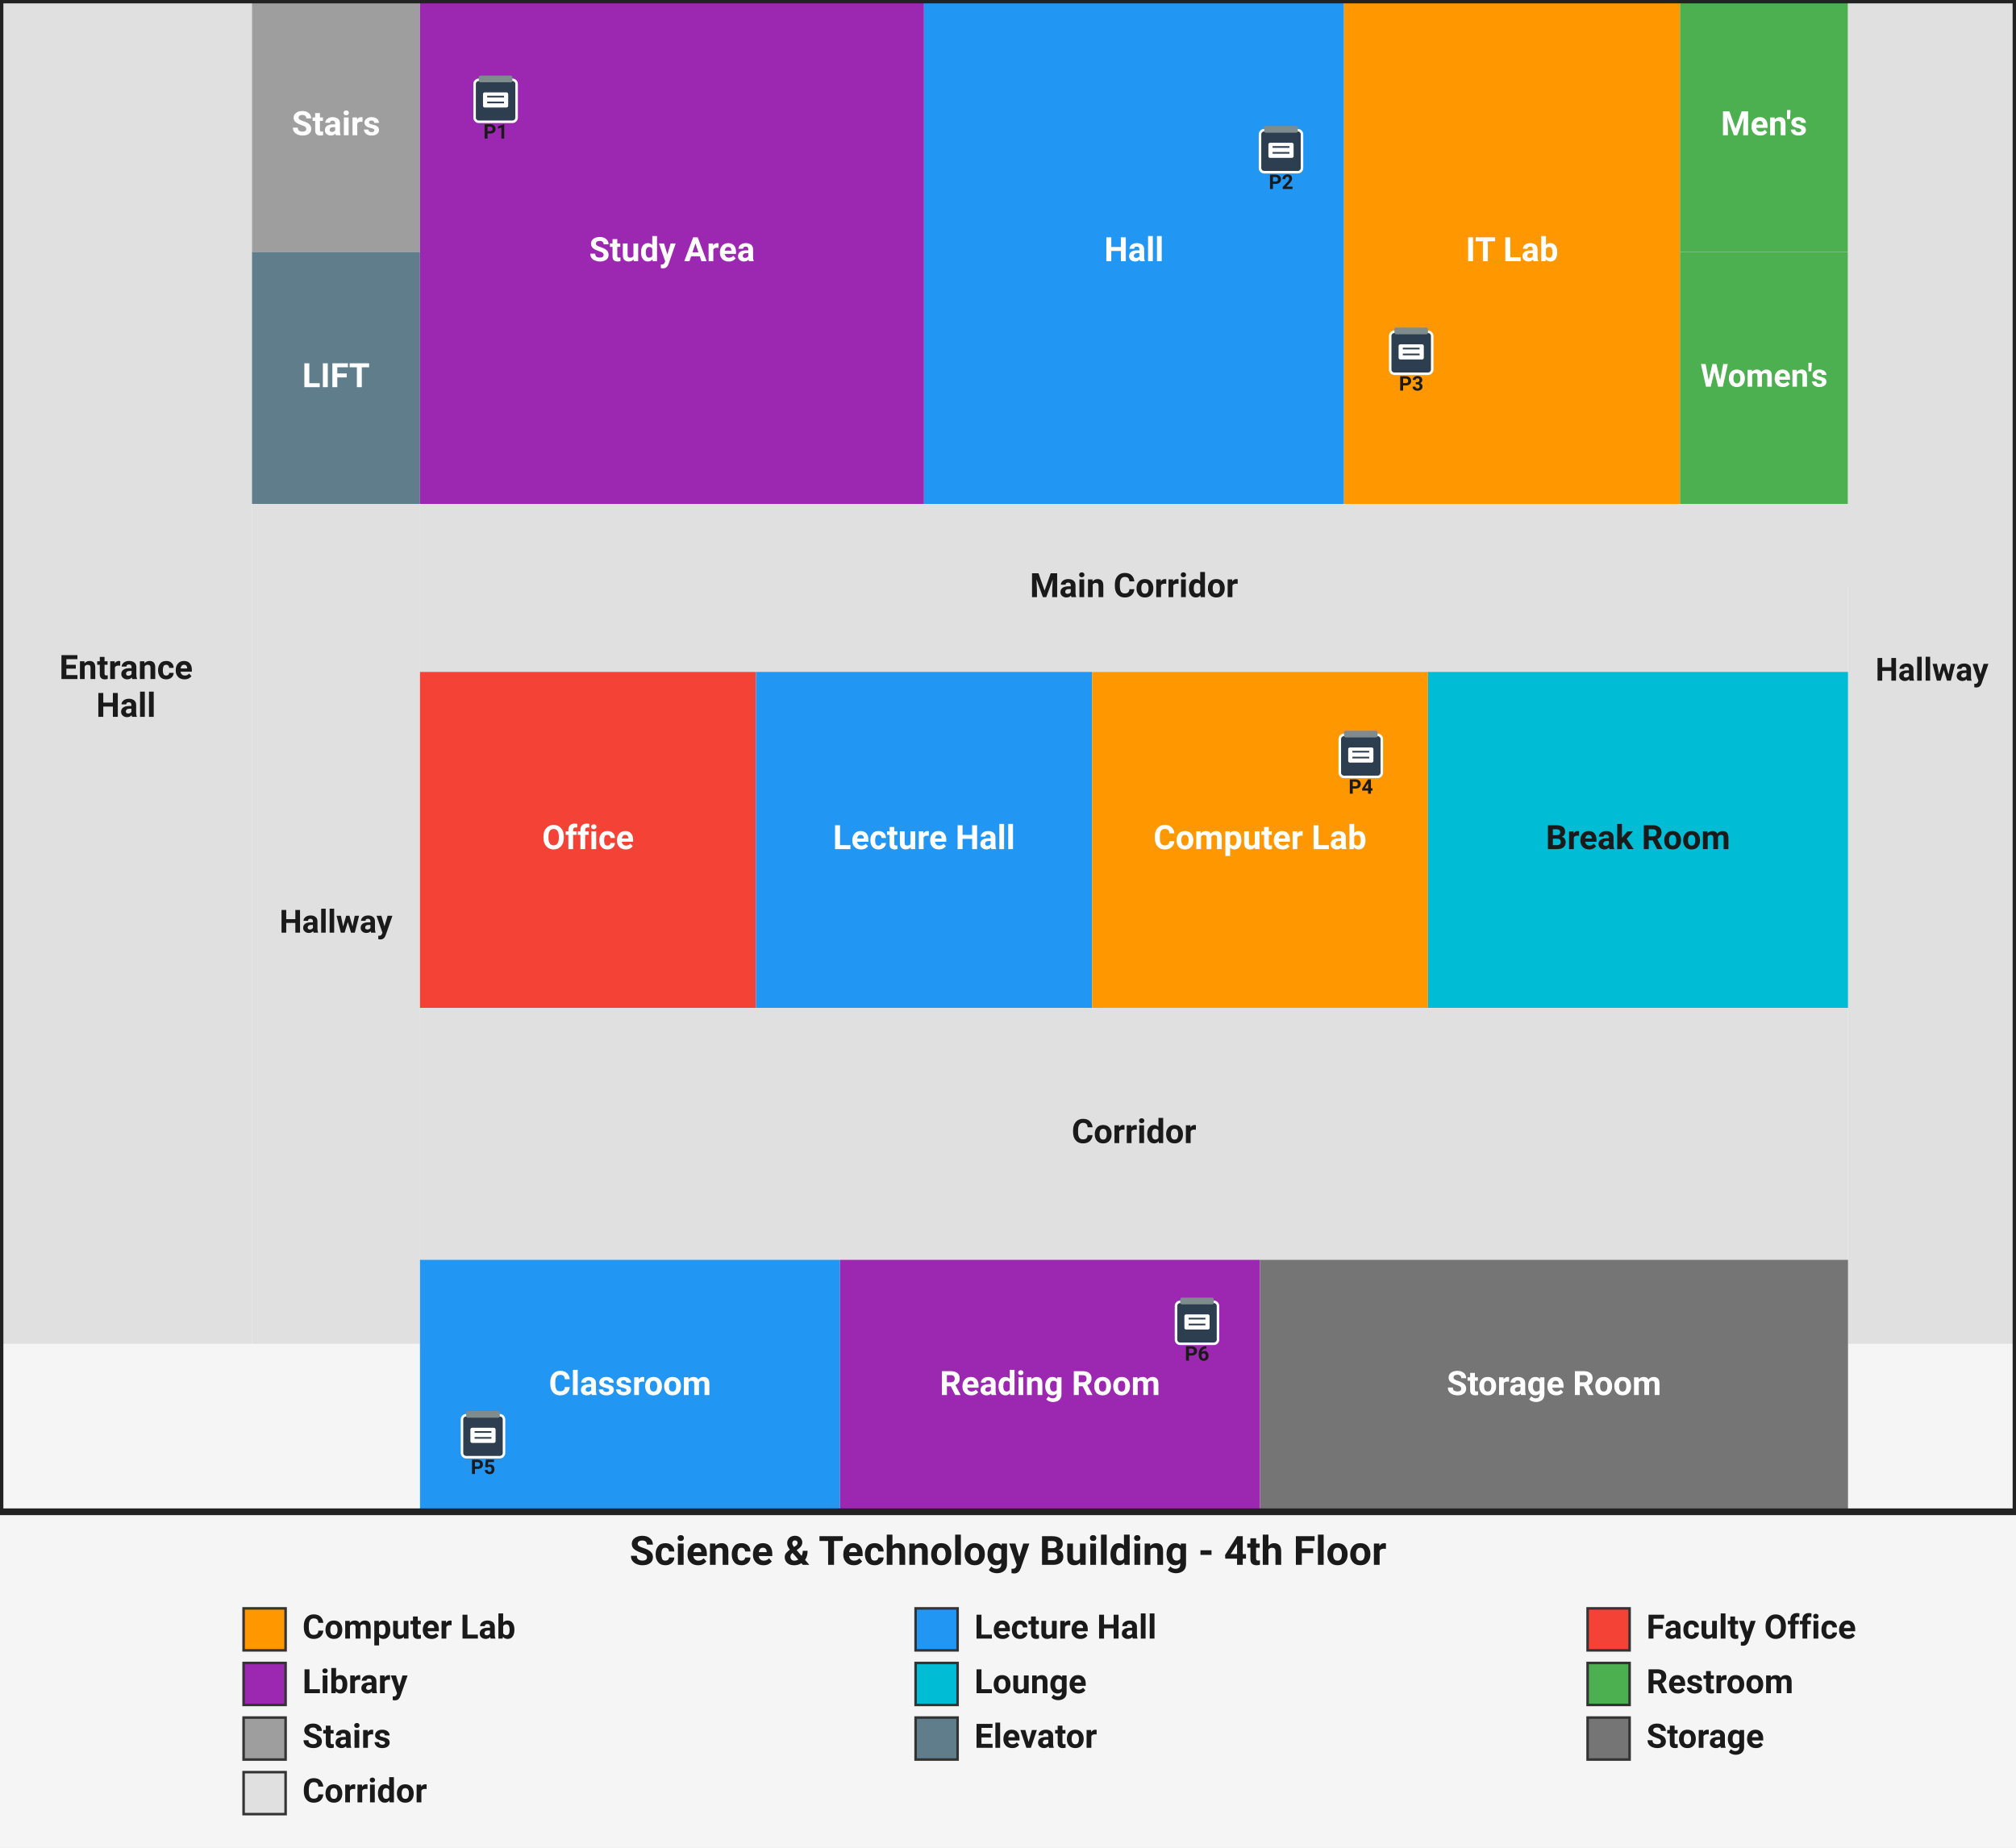
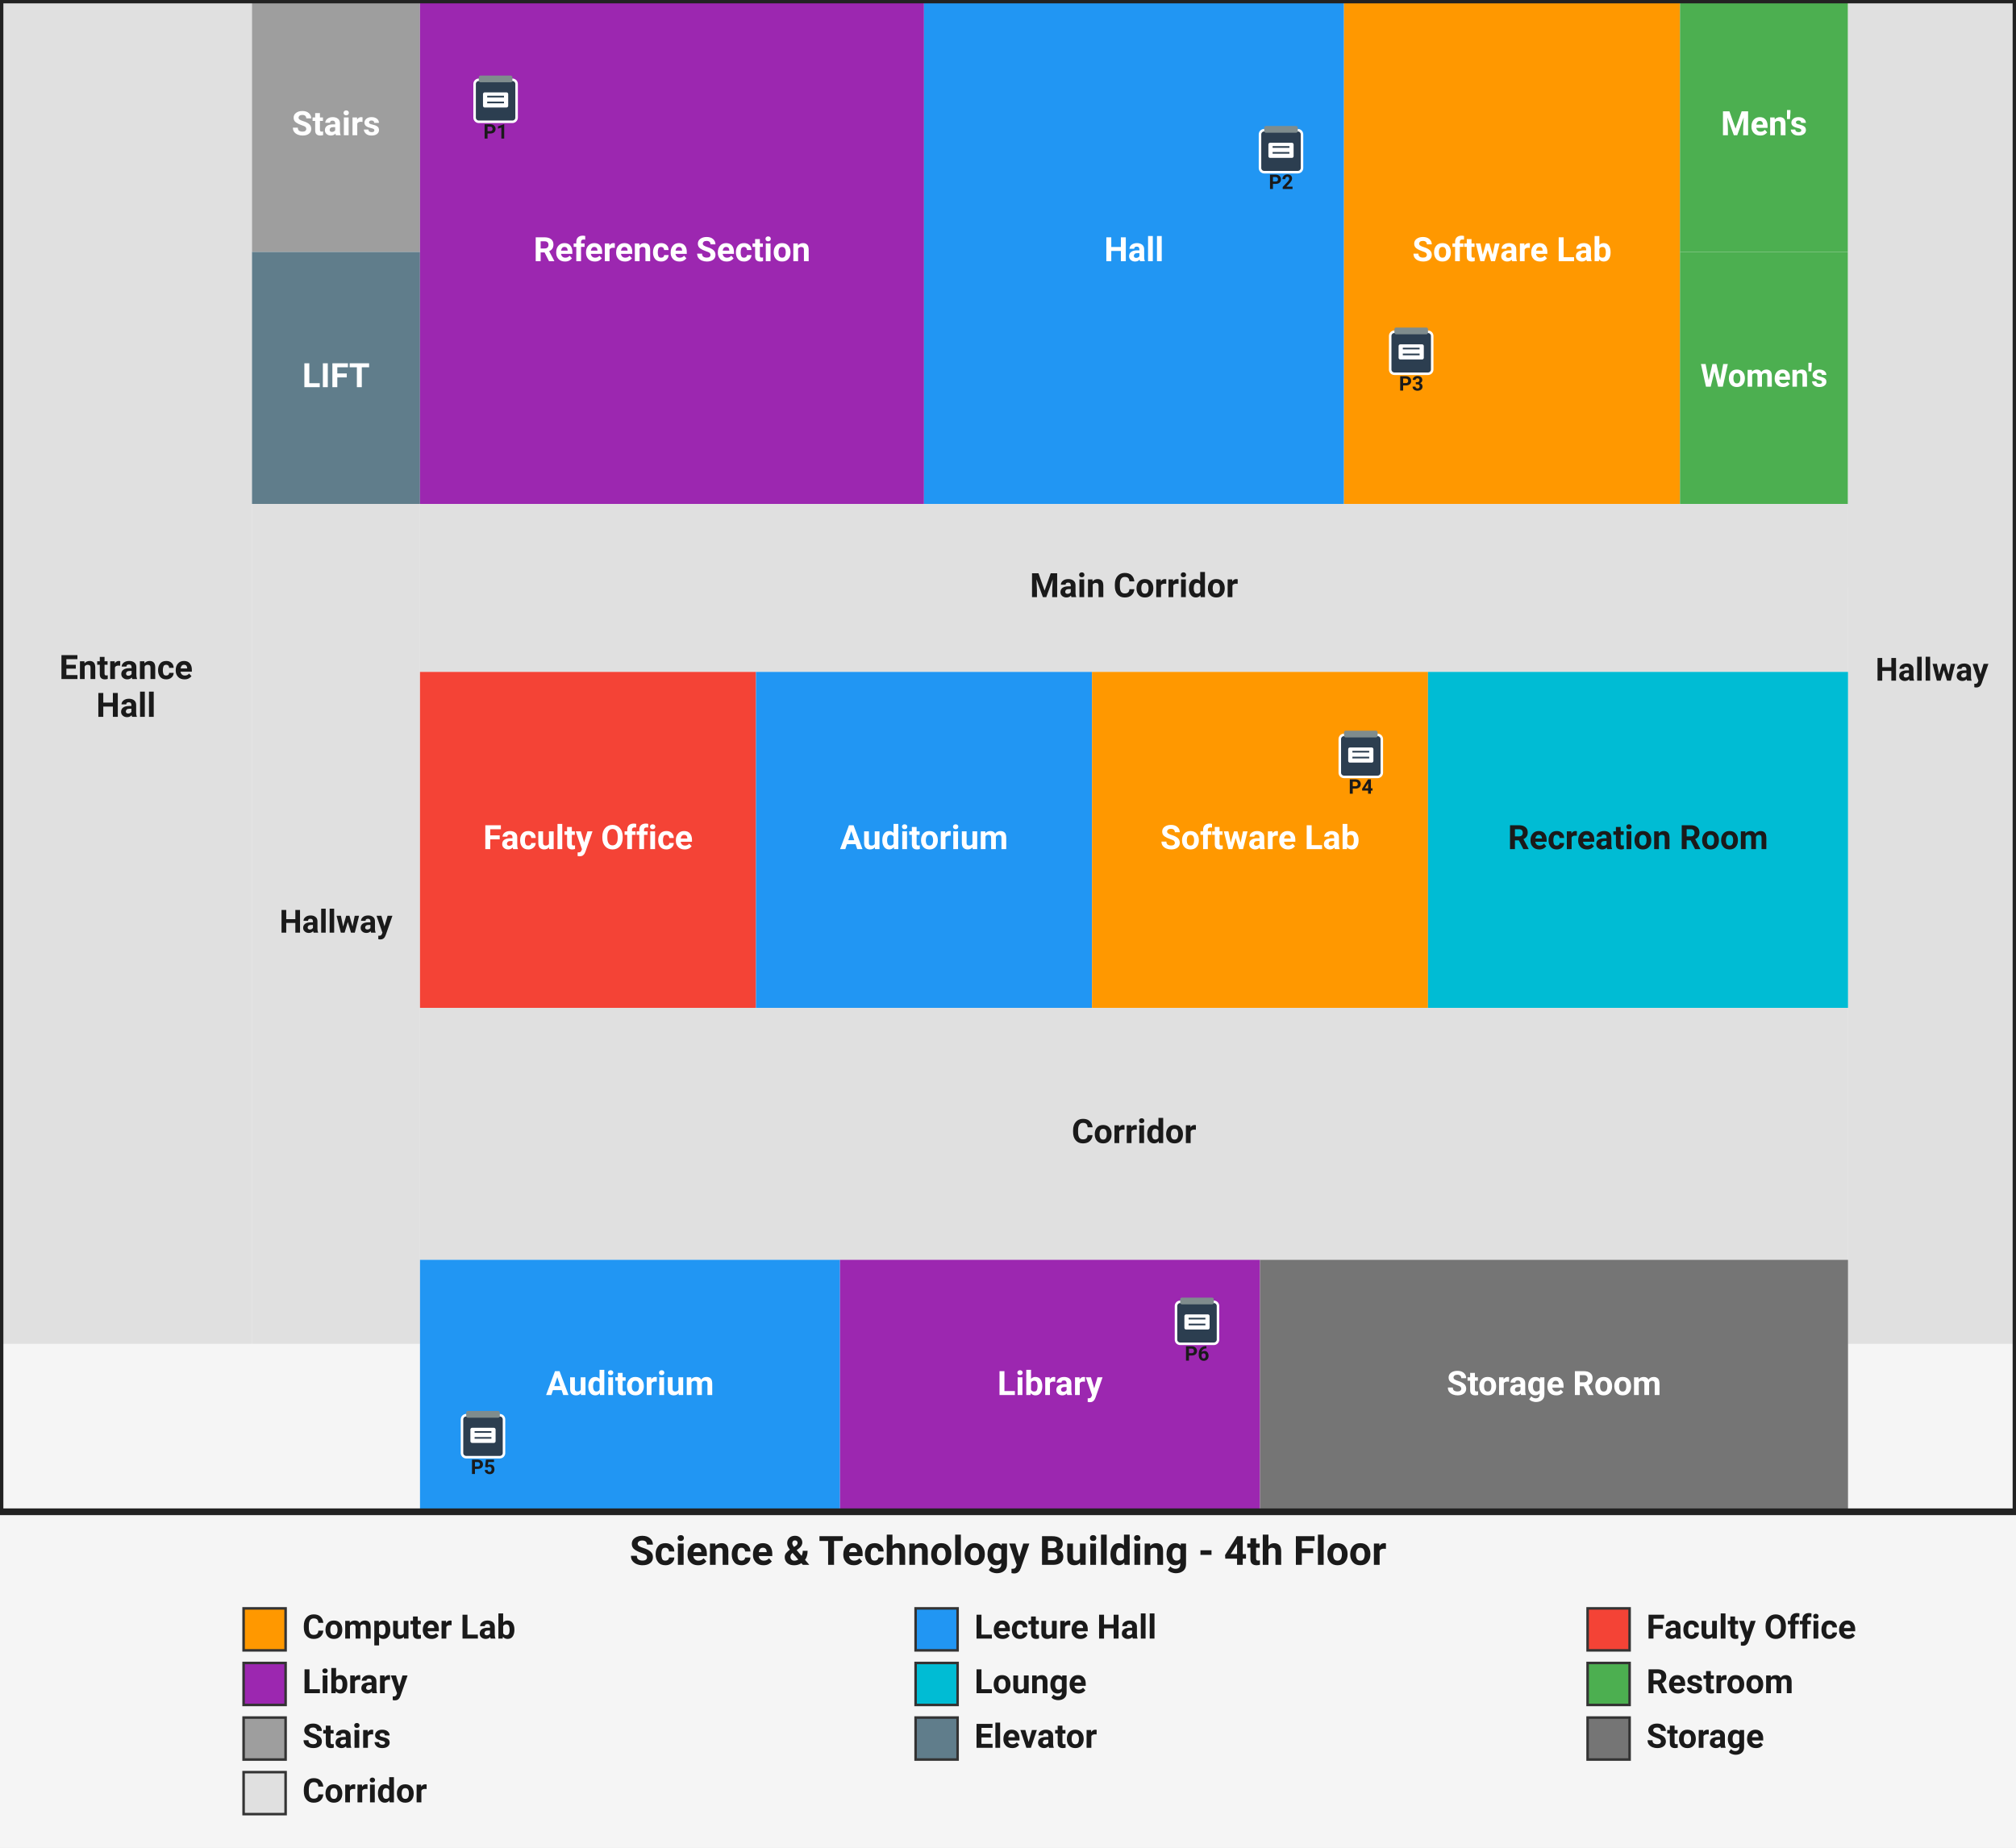
<svg xmlns="http://www.w3.org/2000/svg" viewBox="0 0 2400 2200" width="2400" height="2200" style="display:block; max-width:100%; height:auto;">
  <defs>
    <style>
      text { 
        -webkit-font-smoothing: antialiased;
        -moz-osx-font-smoothing: grayscale;
      }
    </style>
  </defs>
  <rect x="0" y="0" width="2400" height="2200" fill="#f5f5f5" />
  <rect x="0" y="0" width="300" height="1600" fill="#E0E0E0" stroke="none" />
  <g>
    <text x="150.0" y="797.5" font-family="Roboto,Segoe UI,Arial,sans-serif" font-size="40" font-weight="600" fill="#1a1a1a" text-anchor="middle" dominant-baseline="middle">
                  Entrance
                </text>
    <text x="150.0" y="842.5" font-family="Roboto,Segoe UI,Arial,sans-serif" font-size="40" font-weight="600" fill="#1a1a1a" text-anchor="middle" dominant-baseline="middle">
                  Hall
                </text>
  </g>
  <rect x="300" y="0" width="200" height="300" fill="#9E9E9E" stroke="none" />
  <text x="400.0" y="150.0" font-family="Roboto,Segoe UI,Arial,sans-serif" font-size="40" font-weight="600" fill="white" text-anchor="middle" dominant-baseline="middle">
              Stairs
            </text>
  <rect x="300" y="300" width="200" height="300" fill="#607D8B" stroke="none" />
  <text x="400.0" y="450.0" font-family="Roboto,Segoe UI,Arial,sans-serif" font-size="40" font-weight="600" fill="white" text-anchor="middle" dominant-baseline="middle">
              LIFT
            </text>
  <rect x="300" y="600" width="200" height="1000" fill="#E0E0E0" stroke="none" />
  <text x="400.0" y="1100.0" font-family="Roboto,Segoe UI,Arial,sans-serif" font-size="38" font-weight="600" fill="#1a1a1a" text-anchor="middle" dominant-baseline="middle">
              Hallway
            </text>
  <rect x="500" y="0" width="600" height="600" fill="#9C27B0" stroke="none" />
  <text x="800.0" y="300.0" font-family="Roboto,Segoe UI,Arial,sans-serif" font-size="40" font-weight="600" fill="white" text-anchor="middle" dominant-baseline="middle">
-               Study Area
+               Reference Section
            </text>
  <rect x="1100" y="0" width="500" height="600" fill="#2196F3" stroke="none" />
  <text x="1350.0" y="300.0" font-family="Roboto,Segoe UI,Arial,sans-serif" font-size="40" font-weight="600" fill="white" text-anchor="middle" dominant-baseline="middle">
              Hall
            </text>
  <rect x="1600" y="0" width="400" height="600" fill="#FF9800" stroke="none" />
  <text x="1800.0" y="300.0" font-family="Roboto,Segoe UI,Arial,sans-serif" font-size="40" font-weight="600" fill="white" text-anchor="middle" dominant-baseline="middle">
-               IT Lab
+               Software Lab
            </text>
  <rect x="2000" y="0" width="200" height="300" fill="#4CAF50" stroke="none" />
  <text x="2100.0" y="150.0" font-family="Roboto,Segoe UI,Arial,sans-serif" font-size="40" font-weight="600" fill="white" text-anchor="middle" dominant-baseline="middle">
              Men's
            </text>
  <rect x="2000" y="300" width="200" height="300" fill="#4CAF50" stroke="none" />
  <text x="2100.0" y="450.0" font-family="Roboto,Segoe UI,Arial,sans-serif" font-size="38" font-weight="600" fill="white" text-anchor="middle" dominant-baseline="middle">
              Women's
            </text>
  <rect x="2000" y="600" width="200" height="100" fill="#E0E0E0" stroke="none" />
  <rect x="2200" y="0" width="200" height="1600" fill="#E0E0E0" stroke="none" />
  <text x="2300.0" y="800.0" font-family="Roboto,Segoe UI,Arial,sans-serif" font-size="38" font-weight="600" fill="#1a1a1a" text-anchor="middle" dominant-baseline="middle">
              Hallway
            </text>
  <rect x="500" y="600" width="1700" height="200" fill="#E0E0E0" stroke="none" />
  <text x="1350.0" y="700.0" font-family="Roboto,Segoe UI,Arial,sans-serif" font-size="40" font-weight="600" fill="#1a1a1a" text-anchor="middle" dominant-baseline="middle">
              Main Corridor
            </text>
  <rect x="500" y="800" width="400" height="400" fill="#F44336" stroke="none" />
  <text x="700.0" y="1000.0" font-family="Roboto,Segoe UI,Arial,sans-serif" font-size="40" font-weight="600" fill="white" text-anchor="middle" dominant-baseline="middle">
-               Office
+               Faculty Office
            </text>
  <rect x="900" y="800" width="400" height="400" fill="#2196F3" stroke="none" />
  <text x="1100.0" y="1000.0" font-family="Roboto,Segoe UI,Arial,sans-serif" font-size="40" font-weight="600" fill="white" text-anchor="middle" dominant-baseline="middle">
-               Lecture Hall
+               Auditorium
            </text>
  <rect x="1300" y="800" width="400" height="400" fill="#FF9800" stroke="none" />
  <text x="1500.0" y="1000.0" font-family="Roboto,Segoe UI,Arial,sans-serif" font-size="40" font-weight="600" fill="white" text-anchor="middle" dominant-baseline="middle">
-               Computer Lab
+               Software Lab
            </text>
  <rect x="1700" y="800" width="500" height="400" fill="#00BCD4" stroke="none" />
  <text x="1950.0" y="1000.0" font-family="Roboto,Segoe UI,Arial,sans-serif" font-size="40" font-weight="600" fill="#1a1a1a" text-anchor="middle" dominant-baseline="middle">
-               Break Room
+               Recreation Room
            </text>
  <rect x="500" y="1200" width="1700" height="300" fill="#E0E0E0" stroke="none" />
  <text x="1350.0" y="1350.0" font-family="Roboto,Segoe UI,Arial,sans-serif" font-size="40" font-weight="600" fill="#1a1a1a" text-anchor="middle" dominant-baseline="middle">
              Corridor
            </text>
  <rect x="500" y="1500" width="500" height="300" fill="#2196F3" stroke="none" />
  <text x="750.0" y="1650.0" font-family="Roboto,Segoe UI,Arial,sans-serif" font-size="40" font-weight="600" fill="white" text-anchor="middle" dominant-baseline="middle">
-               Classroom
+               Auditorium
            </text>
  <rect x="1000" y="1500" width="500" height="300" fill="#9C27B0" stroke="none" />
  <text x="1250.0" y="1650.0" font-family="Roboto,Segoe UI,Arial,sans-serif" font-size="40" font-weight="600" fill="white" text-anchor="middle" dominant-baseline="middle">
-               Reading Room
+               Library
            </text>
  <rect x="1500" y="1500" width="700" height="300" fill="#757575" stroke="none" />
  <text x="1850.0" y="1650.0" font-family="Roboto,Segoe UI,Arial,sans-serif" font-size="40" font-weight="600" fill="white" text-anchor="middle" dominant-baseline="middle">
              Storage Room
            </text>
  <rect x="565.0" y="95.0" width="50" height="50" fill="#2C3E50" stroke="#FFF" stroke-width="3" rx="5" />
  <rect x="570.0" y="90.0" width="40" height="8" fill="#7F8C8D" rx="2" />
  <rect x="575.0" y="110.0" width="30" height="18" fill="white" rx="2" />
  <line x1="580.0" y1="115.0" x2="600.0" y2="115.0" stroke="#2C3E50" stroke-width="2" />
  <line x1="580.0" y1="122.0" x2="600.0" y2="122.0" stroke="#2C3E50" stroke-width="2" />
  <text x="590.0" y="165.0" font-family="Roboto,Segoe UI,Arial,sans-serif" font-size="24" font-weight="700" fill="#1a1a1a" text-anchor="middle">
      P1
    </text>
  <rect x="1500.0" y="155.0" width="50" height="50" fill="#2C3E50" stroke="#FFF" stroke-width="3" rx="5" />
  <rect x="1505.0" y="150.0" width="40" height="8" fill="#7F8C8D" rx="2" />
  <rect x="1510.0" y="170.0" width="30" height="18" fill="white" rx="2" />
  <line x1="1515.0" y1="175.0" x2="1535.0" y2="175.0" stroke="#2C3E50" stroke-width="2" />
  <line x1="1515.0" y1="182.0" x2="1535.0" y2="182.0" stroke="#2C3E50" stroke-width="2" />
  <text x="1525.0" y="225.0" font-family="Roboto,Segoe UI,Arial,sans-serif" font-size="24" font-weight="700" fill="#1a1a1a" text-anchor="middle">
      P2
    </text>
  <rect x="1655.0" y="395.0" width="50" height="50" fill="#2C3E50" stroke="#FFF" stroke-width="3" rx="5" />
  <rect x="1660.0" y="390.0" width="40" height="8" fill="#7F8C8D" rx="2" />
  <rect x="1665.0" y="410.0" width="30" height="18" fill="white" rx="2" />
  <line x1="1670.0" y1="415.0" x2="1690.0" y2="415.0" stroke="#2C3E50" stroke-width="2" />
  <line x1="1670.0" y1="422.0" x2="1690.0" y2="422.0" stroke="#2C3E50" stroke-width="2" />
  <text x="1680.0" y="465.0" font-family="Roboto,Segoe UI,Arial,sans-serif" font-size="24" font-weight="700" fill="#1a1a1a" text-anchor="middle">
      P3
    </text>
  <rect x="1595.0" y="875.0" width="50" height="50" fill="#2C3E50" stroke="#FFF" stroke-width="3" rx="5" />
  <rect x="1600.0" y="870.0" width="40" height="8" fill="#7F8C8D" rx="2" />
  <rect x="1605.0" y="890.0" width="30" height="18" fill="white" rx="2" />
  <line x1="1610.0" y1="895.0" x2="1630.0" y2="895.0" stroke="#2C3E50" stroke-width="2" />
  <line x1="1610.0" y1="902.0" x2="1630.0" y2="902.0" stroke="#2C3E50" stroke-width="2" />
  <text x="1620.0" y="945.0" font-family="Roboto,Segoe UI,Arial,sans-serif" font-size="24" font-weight="700" fill="#1a1a1a" text-anchor="middle">
      P4
    </text>
  <rect x="550.0" y="1685.0" width="50" height="50" fill="#2C3E50" stroke="#FFF" stroke-width="3" rx="5" />
  <rect x="555.0" y="1680.0" width="40" height="8" fill="#7F8C8D" rx="2" />
  <rect x="560.0" y="1700.0" width="30" height="18" fill="white" rx="2" />
  <line x1="565.0" y1="1705.0" x2="585.0" y2="1705.0" stroke="#2C3E50" stroke-width="2" />
  <line x1="565.0" y1="1712.0" x2="585.0" y2="1712.0" stroke="#2C3E50" stroke-width="2" />
  <text x="575.0" y="1755.0" font-family="Roboto,Segoe UI,Arial,sans-serif" font-size="24" font-weight="700" fill="#1a1a1a" text-anchor="middle">
      P5
    </text>
  <rect x="1400.0" y="1550.0" width="50" height="50" fill="#2C3E50" stroke="#FFF" stroke-width="3" rx="5" />
  <rect x="1405.0" y="1545.0" width="40" height="8" fill="#7F8C8D" rx="2" />
  <rect x="1410.0" y="1565.0" width="30" height="18" fill="white" rx="2" />
  <line x1="1415.0" y1="1570.0" x2="1435.0" y2="1570.0" stroke="#2C3E50" stroke-width="2" />
  <line x1="1415.0" y1="1577.0" x2="1435.0" y2="1577.0" stroke="#2C3E50" stroke-width="2" />
  <text x="1425.0" y="1620.0" font-family="Roboto,Segoe UI,Arial,sans-serif" font-size="24" font-weight="700" fill="#1a1a1a" text-anchor="middle">
      P6
    </text>
  <rect x="0" y="0" width="2400" height="1800" fill="none" stroke="#222" stroke-width="8" />
  <text x="1200.0" y="1850" font-family="Roboto,Segoe UI,Arial,sans-serif" font-size="48" font-weight="700" fill="#1a1a1a" text-anchor="middle" dominant-baseline="middle">
          Science &amp; Technology Building - 4th Floor
        </text>
  <rect x="290.0" y="1915.0" width="50" height="50" fill="#FF9800" stroke="#333" stroke-width="3" />
  <text x="360.0" y="1940" font-family="Roboto,Segoe UI,Arial,sans-serif" font-size="40" font-weight="700" fill="#1a1a1a" text-anchor="start" dominant-baseline="middle">
          Computer Lab
        </text>
  <rect x="1090.0" y="1915.0" width="50" height="50" fill="#2196F3" stroke="#333" stroke-width="3" />
  <text x="1160.0" y="1940" font-family="Roboto,Segoe UI,Arial,sans-serif" font-size="40" font-weight="700" fill="#1a1a1a" text-anchor="start" dominant-baseline="middle">
          Lecture Hall
        </text>
  <rect x="1890.0" y="1915.0" width="50" height="50" fill="#F44336" stroke="#333" stroke-width="3" />
  <text x="1960.0" y="1940" font-family="Roboto,Segoe UI,Arial,sans-serif" font-size="40" font-weight="700" fill="#1a1a1a" text-anchor="start" dominant-baseline="middle">
          Faculty Office
        </text>
  <rect x="290.0" y="1980.0" width="50" height="50" fill="#9C27B0" stroke="#333" stroke-width="3" />
  <text x="360.0" y="2005" font-family="Roboto,Segoe UI,Arial,sans-serif" font-size="40" font-weight="700" fill="#1a1a1a" text-anchor="start" dominant-baseline="middle">
          Library
        </text>
  <rect x="1090.0" y="1980.0" width="50" height="50" fill="#00BCD4" stroke="#333" stroke-width="3" />
  <text x="1160.0" y="2005" font-family="Roboto,Segoe UI,Arial,sans-serif" font-size="40" font-weight="700" fill="#1a1a1a" text-anchor="start" dominant-baseline="middle">
          Lounge
        </text>
  <rect x="1890.0" y="1980.0" width="50" height="50" fill="#4CAF50" stroke="#333" stroke-width="3" />
  <text x="1960.0" y="2005" font-family="Roboto,Segoe UI,Arial,sans-serif" font-size="40" font-weight="700" fill="#1a1a1a" text-anchor="start" dominant-baseline="middle">
          Restroom
        </text>
  <rect x="290.0" y="2045.0" width="50" height="50" fill="#9E9E9E" stroke="#333" stroke-width="3" />
  <text x="360.0" y="2070" font-family="Roboto,Segoe UI,Arial,sans-serif" font-size="40" font-weight="700" fill="#1a1a1a" text-anchor="start" dominant-baseline="middle">
          Stairs
        </text>
  <rect x="1090.0" y="2045.0" width="50" height="50" fill="#607D8B" stroke="#333" stroke-width="3" />
  <text x="1160.0" y="2070" font-family="Roboto,Segoe UI,Arial,sans-serif" font-size="40" font-weight="700" fill="#1a1a1a" text-anchor="start" dominant-baseline="middle">
          Elevator
        </text>
  <rect x="1890.0" y="2045.0" width="50" height="50" fill="#757575" stroke="#333" stroke-width="3" />
  <text x="1960.0" y="2070" font-family="Roboto,Segoe UI,Arial,sans-serif" font-size="40" font-weight="700" fill="#1a1a1a" text-anchor="start" dominant-baseline="middle">
          Storage
        </text>
  <rect x="290.0" y="2110.0" width="50" height="50" fill="#E0E0E0" stroke="#333" stroke-width="3" />
  <text x="360.0" y="2135" font-family="Roboto,Segoe UI,Arial,sans-serif" font-size="40" font-weight="700" fill="#1a1a1a" text-anchor="start" dominant-baseline="middle">
          Corridor
        </text>
</svg>
